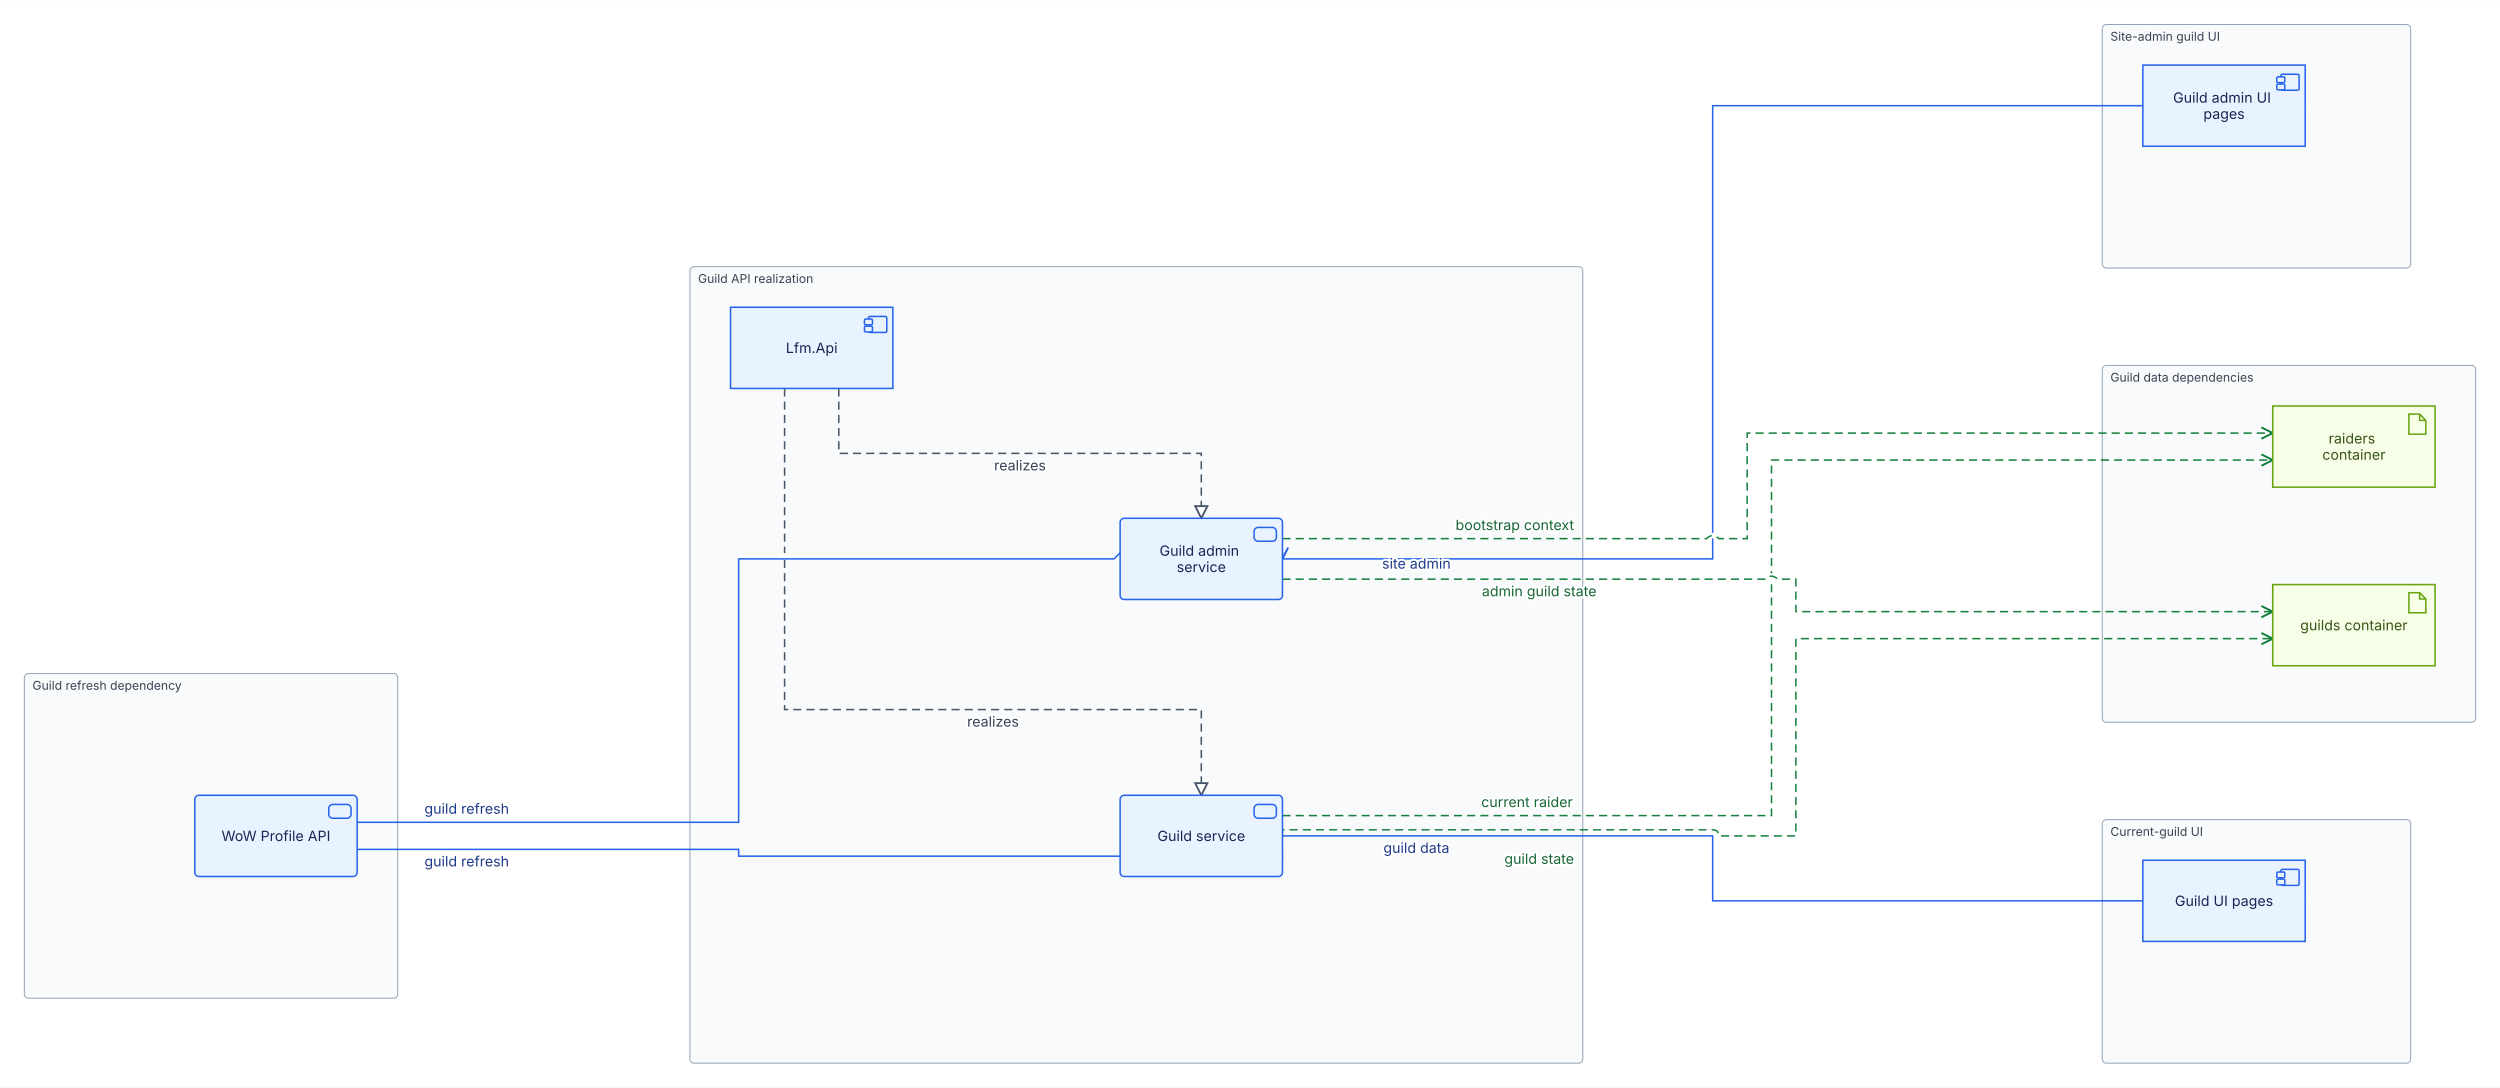
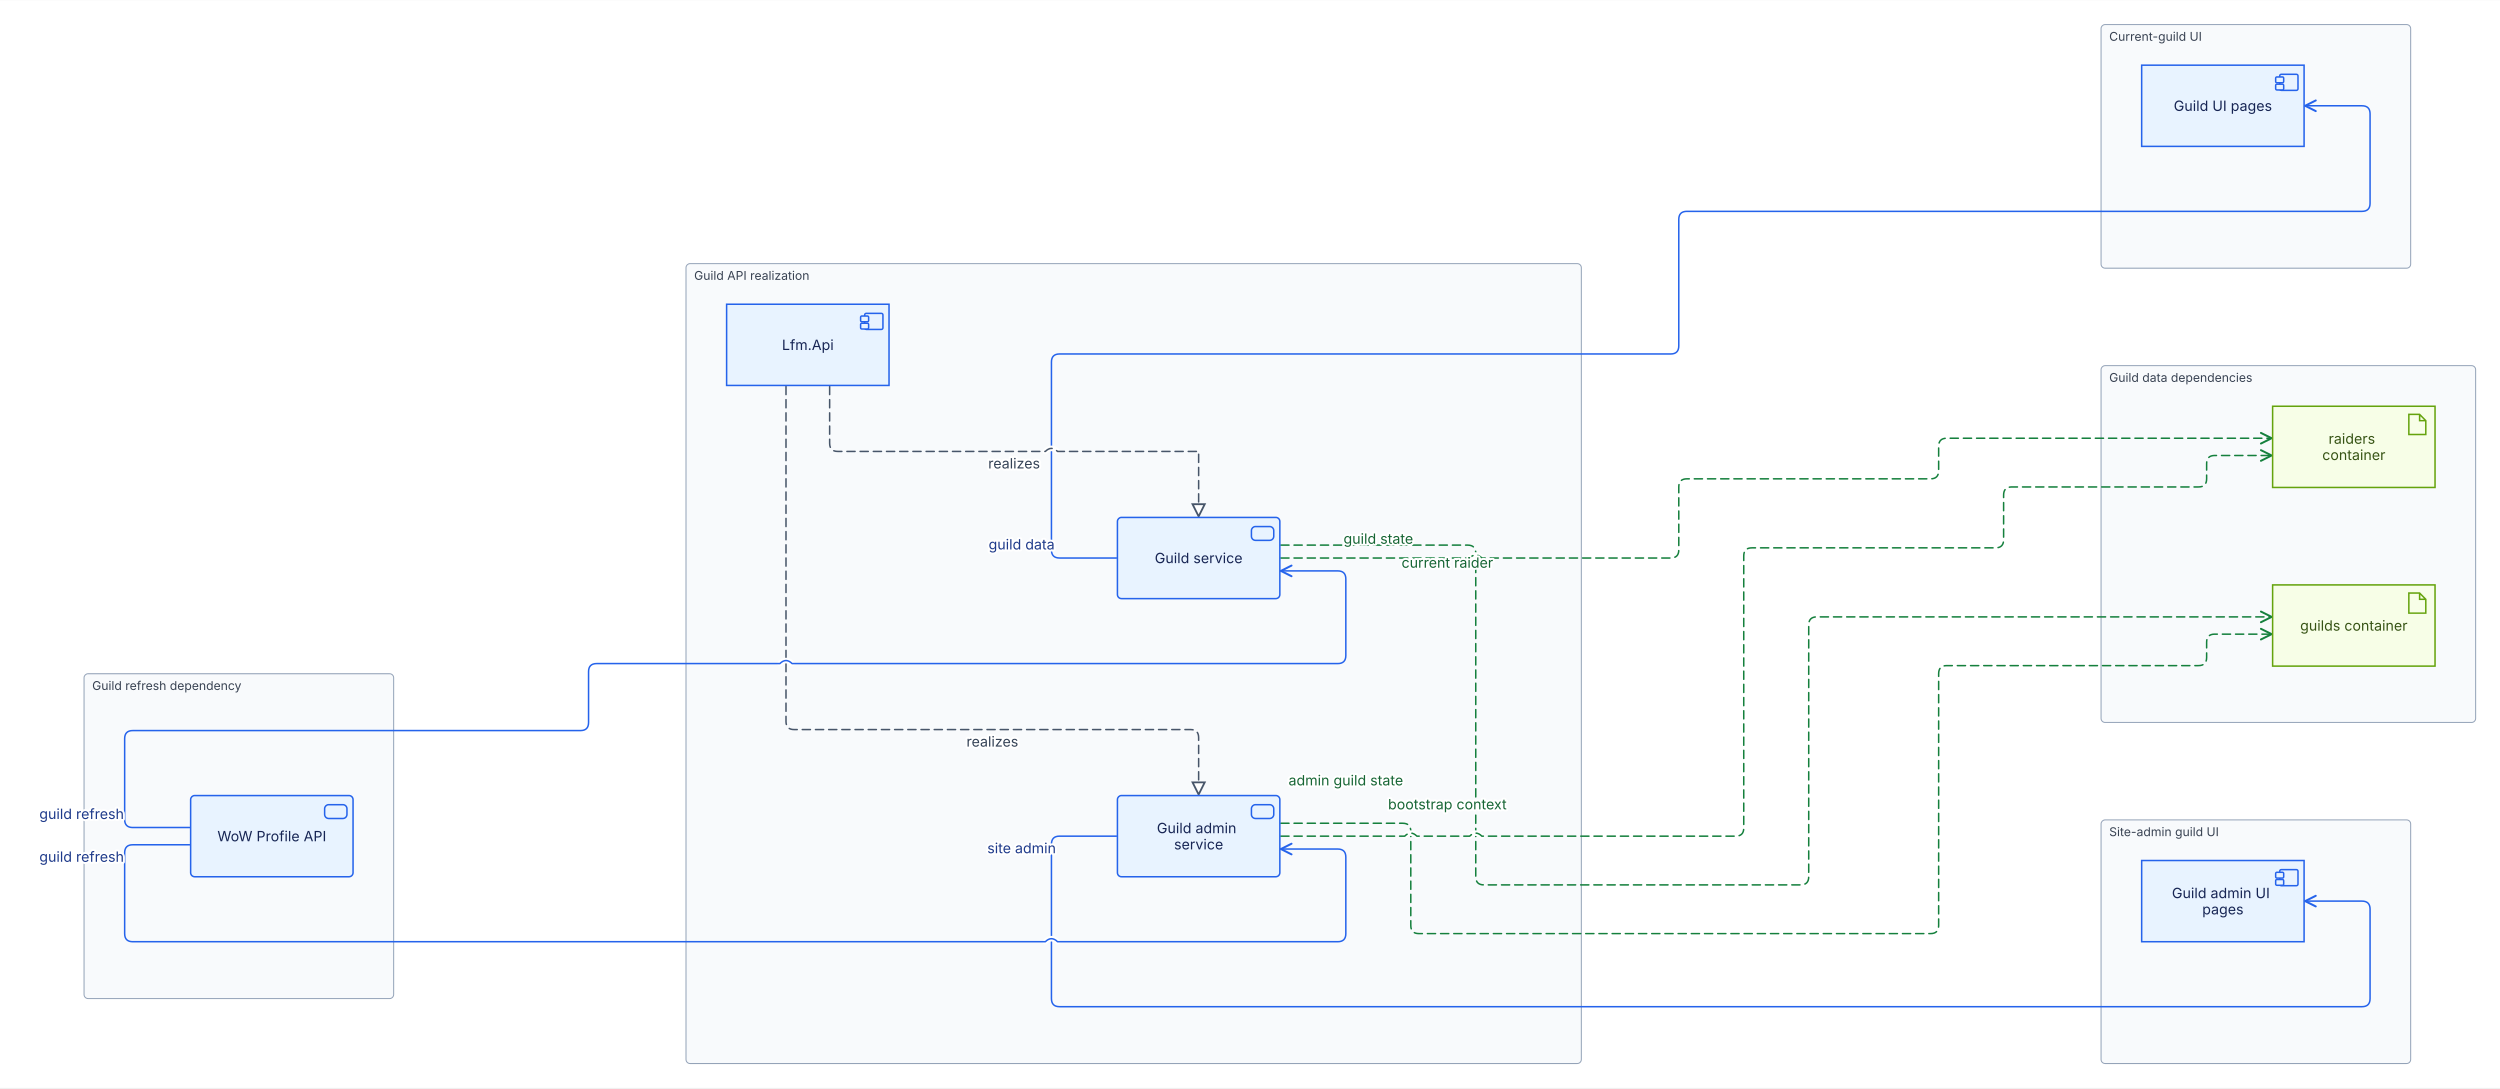
- <svg xmlns="http://www.w3.org/2000/svg" width="2464" height="1072" viewBox="-12.0 -12.0 2464.0 1071.7">
-   <rect x="-12.0" y="-12.0" width="2464.0" height="1071.7" fill="#ffffff" />
+ <svg xmlns="http://www.w3.org/2000/svg" width="2463" height="1072" viewBox="-70.8 -12.0 2462.8 1071.5">
+   <rect x="-70.8" y="-12.0" width="2462.8" height="1071.5" fill="#ffffff" />
  <g font-family="Inter, Arial, sans-serif" font-size="14.0">
    <g data-dediren-group-id="guild-current-ui">
-       <rect x="2060.0" y="795.7" width="304.0" height="240.0" rx="4.0" fill="#f8fafc" stroke="#94a3b8" stroke-width="1.0" />
-       <text x="2068.0" y="811.7" fill="#374151" font-size="12.0">Current-guild UI</text>
+       <rect x="1999.0" y="12.0" width="305.0" height="240.0" rx="4.0" fill="#f8fafc" stroke="#94a3b8" stroke-width="1.0" />
+       <text x="2007.0" y="28.0" fill="#374151" font-size="12.0">Current-guild UI</text>
    </g>
    <g data-dediren-group-id="guild-admin-ui">
-       <rect x="2060.0" y="12.0" width="304.0" height="240.0" rx="4.0" fill="#f8fafc" stroke="#94a3b8" stroke-width="1.0" />
-       <text x="2068.0" y="28.0" fill="#374151" font-size="12.0">Site-admin guild UI</text>
+       <rect x="1999.0" y="795.5" width="305.0" height="240.0" rx="4.0" fill="#f8fafc" stroke="#94a3b8" stroke-width="1.0" />
+       <text x="2007.0" y="811.5" fill="#374151" font-size="12.0">Site-admin guild UI</text>
    </g>
    <g data-dediren-group-id="guild-api-realization">
-       <rect x="668.0" y="250.7" width="880.0" height="785.0" rx="4.0" fill="#f8fafc" stroke="#94a3b8" stroke-width="1.0" />
-       <text x="676.0" y="266.7" fill="#374151" font-size="12.0">Guild API realization</text>
+       <rect x="605.0" y="247.5" width="882.0" height="788.0" rx="4.0" fill="#f8fafc" stroke="#94a3b8" stroke-width="1.0" />
+       <text x="613.0" y="263.5" fill="#374151" font-size="12.0">Guild API realization</text>
    </g>
    <g data-dediren-group-id="guild-data">
-       <rect x="2060.0" y="348.0" width="368.0" height="351.7" rx="4.0" fill="#f8fafc" stroke="#94a3b8" stroke-width="1.0" />
-       <text x="2068.0" y="364.0" fill="#374151" font-size="12.0">Guild data dependencies</text>
+       <rect x="1999.0" y="348.0" width="369.0" height="351.5" rx="4.0" fill="#f8fafc" stroke="#94a3b8" stroke-width="1.0" />
+       <text x="2007.0" y="364.0" fill="#374151" font-size="12.0">Guild data dependencies</text>
    </g>
    <g data-dediren-group-id="guild-external">
-       <rect x="12.0" y="651.7" width="368.0" height="320.0" rx="4.0" fill="#f8fafc" stroke="#94a3b8" stroke-width="1.0" />
-       <text x="20.0" y="667.7" fill="#374151" font-size="12.0">Guild refresh dependency</text>
+       <rect x="12.0" y="651.5" width="305.0" height="320.0" rx="4.0" fill="#f8fafc" stroke="#94a3b8" stroke-width="1.0" />
+       <text x="20.0" y="667.5" fill="#374151" font-size="12.0">Guild refresh dependency</text>
    </g>
    <g data-dediren-edge-id="guild-service-serves-guild-ui">
      <defs>
        <marker id="marker-end-guild-service-serves-guild-ui" data-dediren-edge-marker-end="open_arrow" markerWidth="9" markerHeight="9" refX="8" refY="4.5" orient="auto" markerUnits="strokeWidth">
          <path d="M 1 1 L 8 4.5 L 1 8" fill="none" stroke="#2563eb" stroke-width="1.3" stroke-linecap="round" stroke-linejoin="round" />
        </marker>
      </defs>
-       <path d="M 1092.0 811.7 L 1676.0 811.7 L 1676.0 875.7 L 2260.0 875.7" fill="none" stroke="#2563eb" stroke-width="1.5" marker-end="url(#marker-end-guild-service-serves-guild-ui)" />
-       <text x="1384.0" y="828.5" text-anchor="middle" fill="#1e3a8a" stroke="#ffffff" stroke-width="4" stroke-linejoin="round" paint-order="stroke">guild data</text>
+       <path d="M 1029.0 537.5 L 973.0 537.5 Q 965.0 537.5 965.0 529.5 L 965.0 344.5 Q 965.0 336.5 973.0 336.5 L 1110.0 336.5 L 1519.0 336.5 L 1575.0 336.5 Q 1583.0 336.5 1583.0 328.5 L 1583.0 204.0 Q 1583.0 196.0 1591.0 196.0 L 1967.0 196.0 L 2119.5 196.0 L 2256.0 196.0 Q 2264.0 196.0 2264.0 188.0 L 2264.0 100.0 Q 2264.0 92.0 2256.0 92.0 L 2200.0 92.0" fill="none" stroke="#2563eb" stroke-width="1.5" stroke-linecap="round" stroke-linejoin="round" marker-end="url(#marker-end-guild-service-serves-guild-ui)" />
+       <text x="935.6" y="529.1" text-anchor="middle" fill="#1e3a8a" stroke="#ffffff" stroke-width="4" stroke-linejoin="round" paint-order="stroke">guild data</text>
    </g>
    <g data-dediren-edge-id="guild-admin-service-serves-guild-admin-ui">
      <defs>
        <marker id="marker-end-guild-admin-service-serves-guild-admin-ui" data-dediren-edge-marker-end="open_arrow" markerWidth="9" markerHeight="9" refX="8" refY="4.5" orient="auto" markerUnits="strokeWidth">
          <path d="M 1 1 L 8 4.5 L 1 8" fill="none" stroke="#2563eb" stroke-width="1.3" stroke-linecap="round" stroke-linejoin="round" />
        </marker>
      </defs>
-       <path d="M 1092.0 538.7 L 1676.0 538.7 L 1676.0 92.0 L 2260.0 92.0" fill="none" stroke="#2563eb" stroke-width="1.5" marker-end="url(#marker-end-guild-admin-service-serves-guild-admin-ui)" />
-       <text x="1384.0" y="548.3" text-anchor="middle" fill="#1e3a8a" stroke="#ffffff" stroke-width="4" stroke-linejoin="round" paint-order="stroke">site admin</text>
+       <path d="M 1029.0 811.5 L 973.0 811.5 Q 965.0 811.5 965.0 819.5 L 965.0 971.5 Q 965.0 979.5 973.0 979.5 L 1110.0 979.5 L 1519.0 979.5 L 1967.0 979.5 L 2119.5 979.5 L 2256.0 979.5 Q 2264.0 979.5 2264.0 971.5 L 2264.0 883.5 Q 2264.0 875.5 2256.0 875.5 L 2200.0 875.5" fill="none" stroke="#2563eb" stroke-width="1.5" stroke-linecap="round" stroke-linejoin="round" marker-end="url(#marker-end-guild-admin-service-serves-guild-admin-ui)" />
+       <text x="935.6" y="828.3" text-anchor="middle" fill="#1e3a8a" stroke="#ffffff" stroke-width="4" stroke-linejoin="round" paint-order="stroke">site admin</text>
    </g>
    <g data-dediren-edge-id="api-realizes-guild-service">
      <defs>
        <marker id="marker-end-api-realizes-guild-service" data-dediren-edge-marker-end="hollow_triangle" markerWidth="10" markerHeight="10" refX="9" refY="5" orient="auto" markerUnits="strokeWidth">
          <path d="M 1 1 L 9 5 L 1 9 z" fill="#ffffff" stroke="#475569" stroke-width="1.2" />
        </marker>
      </defs>
-       <path d="M 761.3 370.7 L 761.3 687.2 L 1172.0 687.2 L 1172.0 771.7" fill="none" stroke="#475569" stroke-width="1.5" stroke-dasharray="8 5" marker-end="url(#marker-end-api-realizes-guild-service)" />
-       <text x="966.7" y="704.0" text-anchor="middle" fill="#334155" stroke="#ffffff" stroke-width="4" stroke-linejoin="round" paint-order="stroke">realizes</text>
+       <g data-dediren-line-jump-masks="api-realizes-guild-service">
+         <path d="M 959.0 432.5 Q 965.0 426.5 971.0 432.5" fill="none" stroke="#ffffff" stroke-width="5.5" stroke-linecap="round" stroke-linejoin="round" />
+       </g>
+       <path d="M 746.5 368.5 L 746.5 424.5 Q 746.5 432.5 754.5 432.5 L 959.0 432.5 Q 965.0 426.5 971.0 432.5 L 1110.0 432.5 L 1110.0 496.5" fill="none" stroke="#475569" stroke-width="1.5" stroke-linecap="round" stroke-linejoin="round" stroke-dasharray="8 5" marker-end="url(#marker-end-api-realizes-guild-service)" />
+       <text x="928.2" y="449.3" text-anchor="middle" fill="#334155" stroke="#ffffff" stroke-width="4" stroke-linejoin="round" paint-order="stroke">realizes</text>
    </g>
    <g data-dediren-edge-id="api-realizes-guild-admin-service">
      <defs>
        <marker id="marker-end-api-realizes-guild-admin-service" data-dediren-edge-marker-end="hollow_triangle" markerWidth="10" markerHeight="10" refX="9" refY="5" orient="auto" markerUnits="strokeWidth">
          <path d="M 1 1 L 9 5 L 1 9 z" fill="#ffffff" stroke="#475569" stroke-width="1.2" />
        </marker>
      </defs>
-       <path d="M 814.7 370.7 L 814.7 434.7 L 1172.0 434.7 L 1172.0 498.7" fill="none" stroke="#475569" stroke-width="1.5" stroke-dasharray="8 5" marker-end="url(#marker-end-api-realizes-guild-admin-service)" />
-       <text x="993.3" y="451.5" text-anchor="middle" fill="#334155" stroke="#ffffff" stroke-width="4" stroke-linejoin="round" paint-order="stroke">realizes</text>
+       <path d="M 703.5 368.5 L 703.5 698.5 Q 703.5 706.5 711.5 706.5 L 1102.0 706.5 Q 1110.0 706.5 1110.0 714.5 L 1110.0 770.5" fill="none" stroke="#475569" stroke-width="1.5" stroke-linecap="round" stroke-linejoin="round" stroke-dasharray="8 5" marker-end="url(#marker-end-api-realizes-guild-admin-service)" />
+       <text x="906.8" y="723.3" text-anchor="middle" fill="#334155" stroke="#ffffff" stroke-width="4" stroke-linejoin="round" paint-order="stroke">realizes</text>
    </g>
    <g data-dediren-edge-id="guild-service-accesses-guilds">
      <defs>
        <marker id="marker-end-guild-service-accesses-guilds" data-dediren-edge-marker-end="open_arrow" markerWidth="9" markerHeight="9" refX="8" refY="4.5" orient="auto" markerUnits="strokeWidth">
          <path d="M 1 1 L 8 4.5 L 1 8" fill="none" stroke="#15803d" stroke-width="1.3" stroke-linecap="round" stroke-linejoin="round" />
        </marker>
      </defs>
-       <path d="M 1252.0 811.7 Q 1252.0 805.7 1252.0 805.7 L 1676.0 805.7 Q 1682.0 805.7 1682.0 811.7 L 1758.0 811.7 L 1758.0 617.3 L 2228.0 617.3" fill="none" stroke="#15803d" stroke-width="1.5" stroke-dasharray="8 5" marker-end="url(#marker-end-guild-service-accesses-guilds)" />
-       <text x="1505.0" y="839.3" text-anchor="middle" fill="#166534" stroke="#ffffff" stroke-width="4" stroke-linejoin="round" paint-order="stroke">guild state</text>
+       <path d="M 1191.0 524.8 L 1375.0 524.8 Q 1383.0 524.8 1383.0 532.8 L 1383.0 851.5 Q 1383.0 859.5 1391.0 859.5 L 1519.0 859.5 L 1703.0 859.5 Q 1711.0 859.5 1711.0 851.5 L 1711.0 603.5 Q 1711.0 595.5 1719.0 595.5 L 1967.0 595.5 L 2167.0 595.5" fill="none" stroke="#15803d" stroke-width="1.5" stroke-linecap="round" stroke-linejoin="round" stroke-dasharray="8 5" marker-end="url(#marker-end-guild-service-accesses-guilds)" />
+       <text x="1287.0" y="523.5" text-anchor="middle" fill="#166534" stroke="#ffffff" stroke-width="4" stroke-linejoin="round" paint-order="stroke">guild state</text>
    </g>
    <g data-dediren-edge-id="guild-service-accesses-raiders">
      <defs>
        <marker id="marker-end-guild-service-accesses-raiders" data-dediren-edge-marker-end="open_arrow" markerWidth="9" markerHeight="9" refX="8" refY="4.5" orient="auto" markerUnits="strokeWidth">
          <path d="M 1 1 L 8 4.5 L 1 8" fill="none" stroke="#15803d" stroke-width="1.3" stroke-linecap="round" stroke-linejoin="round" />
        </marker>
      </defs>
-       <path d="M 1252.0 791.7 L 1734.0 791.7 L 1734.0 441.3 L 2228.0 441.3" fill="none" stroke="#15803d" stroke-width="1.5" stroke-dasharray="8 5" marker-end="url(#marker-end-guild-service-accesses-raiders)" />
-       <text x="1493.0" y="783.3" text-anchor="middle" fill="#166534" stroke="#ffffff" stroke-width="4" stroke-linejoin="round" paint-order="stroke">current raider</text>
+       <g data-dediren-line-jump-masks="guild-service-accesses-raiders">
+         <path d="M 1377.0 537.5 Q 1383.0 531.5 1389.0 537.5" fill="none" stroke="#ffffff" stroke-width="5.5" stroke-linecap="round" stroke-linejoin="round" />
+       </g>
+       <path d="M 1191.0 537.5 L 1377.0 537.5 Q 1383.0 531.5 1389.0 537.5 L 1519.0 537.5 L 1575.0 537.5 Q 1583.0 537.5 1583.0 529.5 L 1583.0 467.5 Q 1583.0 459.5 1591.0 459.5 L 1831.0 459.5 Q 1839.0 459.5 1839.0 451.5 L 1839.0 427.5 Q 1839.0 419.5 1847.0 419.5 L 1967.0 419.5 L 2167.0 419.5" fill="none" stroke="#15803d" stroke-width="1.5" stroke-linecap="round" stroke-linejoin="round" stroke-dasharray="8 5" marker-end="url(#marker-end-guild-service-accesses-raiders)" />
+       <text x="1355.0" y="547.1" text-anchor="middle" fill="#166534" stroke="#ffffff" stroke-width="4" stroke-linejoin="round" paint-order="stroke">current raider</text>
    </g>
    <g data-dediren-edge-id="guild-admin-service-accesses-guilds">
      <defs>
        <marker id="marker-end-guild-admin-service-accesses-guilds" data-dediren-edge-marker-end="open_arrow" markerWidth="9" markerHeight="9" refX="8" refY="4.5" orient="auto" markerUnits="strokeWidth">
          <path d="M 1 1 L 8 4.5 L 1 8" fill="none" stroke="#15803d" stroke-width="1.3" stroke-linecap="round" stroke-linejoin="round" />
        </marker>
      </defs>
-       <g data-dediren-line-jump-masks="guild-admin-service-accesses-guilds">
-         <path d="M 1728.0 558.7 Q 1734.0 552.7 1740.0 558.7" fill="none" stroke="#ffffff" stroke-width="5.5" stroke-linecap="round" stroke-linejoin="round" />
-       </g>
-       <path d="M 1252.0 558.7 L 1728.0 558.7 Q 1734.0 552.7 1740.0 558.7 L 1758.0 558.7 L 1758.0 590.7 L 2228.0 590.7" fill="none" stroke="#15803d" stroke-width="1.5" stroke-dasharray="8 5" marker-end="url(#marker-end-guild-admin-service-accesses-guilds)" />
-       <text x="1505.0" y="575.5" text-anchor="middle" fill="#166534" stroke="#ffffff" stroke-width="4" stroke-linejoin="round" paint-order="stroke">admin guild state</text>
+       <path d="M 1191.0 798.8 L 1311.0 798.8 Q 1319.0 798.8 1319.0 806.8 L 1319.0 899.5 Q 1319.0 907.5 1327.0 907.5 L 1519.0 907.5 L 1831.0 907.5 Q 1839.0 907.5 1839.0 899.5 L 1839.0 651.5 Q 1839.0 643.5 1847.0 643.5 L 1967.0 643.5 L 2095.0 643.5 Q 2103.0 643.5 2103.0 635.5 L 2103.0 620.5 Q 2103.0 612.5 2111.0 612.5 L 2167.0 612.5" fill="none" stroke="#15803d" stroke-width="1.5" stroke-linecap="round" stroke-linejoin="round" stroke-dasharray="8 5" marker-end="url(#marker-end-guild-admin-service-accesses-guilds)" />
+       <text x="1255.0" y="761.5" text-anchor="middle" fill="#166534" stroke="#ffffff" stroke-width="4" stroke-linejoin="round" paint-order="stroke">admin guild state</text>
    </g>
    <g data-dediren-edge-id="guild-admin-service-accesses-raiders">
      <defs>
        <marker id="marker-end-guild-admin-service-accesses-raiders" data-dediren-edge-marker-end="open_arrow" markerWidth="9" markerHeight="9" refX="8" refY="4.5" orient="auto" markerUnits="strokeWidth">
          <path d="M 1 1 L 8 4.5 L 1 8" fill="none" stroke="#15803d" stroke-width="1.3" stroke-linecap="round" stroke-linejoin="round" />
        </marker>
      </defs>
      <g data-dediren-line-jump-masks="guild-admin-service-accesses-raiders">
-         <path d="M 1670.0 518.7 Q 1676.0 512.7 1682.0 518.7" fill="none" stroke="#ffffff" stroke-width="5.5" stroke-linecap="round" stroke-linejoin="round" />
-       </g>
-       <path d="M 1252.0 518.7 L 1670.0 518.7 Q 1676.0 512.7 1682.0 518.7 L 1710.0 518.7 L 1710.0 414.7 L 2228.0 414.7" fill="none" stroke="#15803d" stroke-width="1.5" stroke-dasharray="8 5" marker-end="url(#marker-end-guild-admin-service-accesses-raiders)" />
-       <text x="1481.0" y="510.3" text-anchor="middle" fill="#166534" stroke="#ffffff" stroke-width="4" stroke-linejoin="round" paint-order="stroke">bootstrap context</text>
+         <path d="M 1313.0 811.5 Q 1319.0 805.5 1325.0 811.5" fill="none" stroke="#ffffff" stroke-width="5.5" stroke-linecap="round" stroke-linejoin="round" />
+         <path d="M 1377.0 811.5 Q 1383.0 805.5 1389.0 811.5" fill="none" stroke="#ffffff" stroke-width="5.5" stroke-linecap="round" stroke-linejoin="round" />
+       </g>
+       <path d="M 1191.0 811.5 L 1313.0 811.5 Q 1319.0 805.5 1325.0 811.5 L 1377.0 811.5 Q 1383.0 805.5 1389.0 811.5 L 1519.0 811.5 L 1639.0 811.5 Q 1647.0 811.5 1647.0 803.5 L 1647.0 535.5 Q 1647.0 527.5 1655.0 527.5 L 1895.0 527.5 Q 1903.0 527.5 1903.0 519.5 L 1903.0 475.5 Q 1903.0 467.5 1911.0 467.5 L 1967.0 467.5 L 2095.0 467.5 Q 2103.0 467.5 2103.0 459.5 L 2103.0 444.5 Q 2103.0 436.5 2111.0 436.5 L 2167.0 436.5" fill="none" stroke="#15803d" stroke-width="1.5" stroke-linecap="round" stroke-linejoin="round" stroke-dasharray="8 5" marker-end="url(#marker-end-guild-admin-service-accesses-raiders)" />
+       <text x="1355.0" y="785.1" text-anchor="middle" fill="#166534" stroke="#ffffff" stroke-width="4" stroke-linejoin="round" paint-order="stroke">bootstrap context</text>
    </g>
    <g data-dediren-edge-id="profile-api-serves-guild-service">
      <defs>
        <marker id="marker-end-profile-api-serves-guild-service" data-dediren-edge-marker-end="open_arrow" markerWidth="9" markerHeight="9" refX="8" refY="4.5" orient="auto" markerUnits="strokeWidth">
          <path d="M 1 1 L 8 4.5 L 1 8" fill="none" stroke="#2563eb" stroke-width="1.3" stroke-linecap="round" stroke-linejoin="round" />
        </marker>
      </defs>
-       <path d="M 180.0 825.0 L 716.0 825.0 L 716.0 831.7 L 1252.0 831.7" fill="none" stroke="#2563eb" stroke-width="1.5" marker-end="url(#marker-end-profile-api-serves-guild-service)" />
-       <text x="448.0" y="841.8" text-anchor="middle" fill="#1e3a8a" stroke="#ffffff" stroke-width="4" stroke-linejoin="round" paint-order="stroke">guild refresh</text>
+       <g data-dediren-line-jump-masks="profile-api-serves-guild-service">
+         <path d="M 697.5 641.5 Q 703.5 635.5 709.5 641.5" fill="none" stroke="#ffffff" stroke-width="5.5" stroke-linecap="round" stroke-linejoin="round" />
+       </g>
+       <path d="M 116.0 803.0 L 60.0 803.0 Q 52.0 803.0 52.0 795.0 L 52.0 715.5 Q 52.0 707.5 60.0 707.5 L 196.5 707.5 L 349.0 707.5 L 501.0 707.5 Q 509.0 707.5 509.0 699.5 L 509.0 649.5 Q 509.0 641.5 517.0 641.5 L 573.0 641.5 L 697.5 641.5 Q 703.5 635.5 709.5 641.5 L 725.0 641.5 L 901.0 641.5 L 1110.0 641.5 L 1247.0 641.5 Q 1255.0 641.5 1255.0 633.5 L 1255.0 558.2 Q 1255.0 550.2 1247.0 550.2 L 1191.0 550.2" fill="none" stroke="#2563eb" stroke-width="1.5" stroke-linecap="round" stroke-linejoin="round" marker-end="url(#marker-end-profile-api-serves-guild-service)" />
+       <text x="9.6" y="794.6" text-anchor="middle" fill="#1e3a8a" stroke="#ffffff" stroke-width="4" stroke-linejoin="round" paint-order="stroke">guild refresh</text>
    </g>
    <g data-dediren-edge-id="profile-api-serves-guild-admin-service">
      <defs>
        <marker id="marker-end-profile-api-serves-guild-admin-service" data-dediren-edge-marker-end="open_arrow" markerWidth="9" markerHeight="9" refX="8" refY="4.5" orient="auto" markerUnits="strokeWidth">
          <path d="M 1 1 L 8 4.5 L 1 8" fill="none" stroke="#2563eb" stroke-width="1.3" stroke-linecap="round" stroke-linejoin="round" />
        </marker>
      </defs>
      <g data-dediren-line-jump-masks="profile-api-serves-guild-admin-service">
-         <path d="M 755.3 538.7 Q 761.3 532.7 767.3 538.7" fill="none" stroke="#ffffff" stroke-width="5.5" stroke-linecap="round" stroke-linejoin="round" />
-       </g>
-       <path d="M 180.0 798.3 L 716.0 798.3 L 716.0 538.7 L 1086.0 538.7 Q 1092.0 532.7 1092.0 532.7 L 1252.0 532.7 Q 1252.0 532.7 1252.0 538.7" fill="none" stroke="#2563eb" stroke-width="1.5" marker-end="url(#marker-end-profile-api-serves-guild-admin-service)" />
-       <text x="448.0" y="789.9" text-anchor="middle" fill="#1e3a8a" stroke="#ffffff" stroke-width="4" stroke-linejoin="round" paint-order="stroke">guild refresh</text>
+         <path d="M 959.0 915.5 Q 965.0 909.5 971.0 915.5" fill="none" stroke="#ffffff" stroke-width="5.5" stroke-linecap="round" stroke-linejoin="round" />
+       </g>
+       <path d="M 116.0 820.0 L 60.0 820.0 Q 52.0 820.0 52.0 828.0 L 52.0 907.5 Q 52.0 915.5 60.0 915.5 L 196.5 915.5 L 349.0 915.5 L 573.0 915.5 L 725.0 915.5 L 901.0 915.5 L 959.0 915.5 Q 965.0 909.5 971.0 915.5 L 1110.0 915.5 L 1247.0 915.5 Q 1255.0 915.5 1255.0 907.5 L 1255.0 832.2 Q 1255.0 824.2 1247.0 824.2 L 1191.0 824.2" fill="none" stroke="#2563eb" stroke-width="1.5" stroke-linecap="round" stroke-linejoin="round" marker-end="url(#marker-end-profile-api-serves-guild-admin-service)" />
+       <text x="9.6" y="836.8" text-anchor="middle" fill="#1e3a8a" stroke="#ffffff" stroke-width="4" stroke-linejoin="round" paint-order="stroke">guild refresh</text>
    </g>
    <g data-dediren-node-id="guild-ui-entry">
-       <rect data-dediren-node-shape="archimate_rectangle" x="2100.0" y="835.7" width="160.0" height="80.0" rx="0" fill="#e8f3ff" stroke="#2563eb" stroke-width="1.5" />
+       <rect data-dediren-node-shape="archimate_rectangle" x="2039.0" y="52.0" width="160.0" height="80.0" rx="0" fill="#e8f3ff" stroke="#2563eb" stroke-width="1.5" />
      <g data-dediren-node-decorator="archimate_application_component" data-dediren-icon-kind="component" data-dediren-icon-size="22">
-         <rect x="2236.0" y="844.7" width="18.0" height="15.8" rx="1.5" fill="#e8f3ff" stroke="#2563eb" stroke-width="1.5" />
-         <rect x="2232.0" y="847.3" width="7.9" height="5.7" rx="1.2" fill="#e8f3ff" stroke="#2563eb" stroke-width="1.5" />
-         <rect x="2232.0" y="854.3" width="7.9" height="5.7" rx="1.2" fill="#e8f3ff" stroke="#2563eb" stroke-width="1.5" />
-       </g>
-       <text x="2180.0" y="875.7" text-anchor="middle" dominant-baseline="middle" fill="#172554" font-size="14.0">Guild UI pages</text>
+         <rect x="2175.0" y="61.0" width="18.0" height="15.8" rx="1.5" fill="#e8f3ff" stroke="#2563eb" stroke-width="1.5" />
+         <rect x="2171.0" y="63.6" width="7.9" height="5.7" rx="1.2" fill="#e8f3ff" stroke="#2563eb" stroke-width="1.5" />
+         <rect x="2171.0" y="70.7" width="7.9" height="5.7" rx="1.2" fill="#e8f3ff" stroke="#2563eb" stroke-width="1.5" />
+       </g>
+       <text x="2119.0" y="92.0" text-anchor="middle" dominant-baseline="middle" fill="#172554" font-size="14.0">Guild UI pages</text>
    </g>
    <g data-dediren-node-id="guild-admin-ui-entry">
-       <rect data-dediren-node-shape="archimate_rectangle" x="2100.0" y="52.0" width="160.0" height="80.0" rx="0" fill="#e8f3ff" stroke="#2563eb" stroke-width="1.5" />
+       <rect data-dediren-node-shape="archimate_rectangle" x="2039.0" y="835.5" width="160.0" height="80.0" rx="0" fill="#e8f3ff" stroke="#2563eb" stroke-width="1.5" />
      <g data-dediren-node-decorator="archimate_application_component" data-dediren-icon-kind="component" data-dediren-icon-size="22">
-         <rect x="2236.0" y="61.0" width="18.0" height="15.8" rx="1.5" fill="#e8f3ff" stroke="#2563eb" stroke-width="1.5" />
-         <rect x="2232.0" y="63.6" width="7.9" height="5.7" rx="1.2" fill="#e8f3ff" stroke="#2563eb" stroke-width="1.5" />
-         <rect x="2232.0" y="70.7" width="7.9" height="5.7" rx="1.2" fill="#e8f3ff" stroke="#2563eb" stroke-width="1.5" />
-       </g>
-       <text x="2180.0" y="84.0" text-anchor="middle" dominant-baseline="middle" fill="#172554" font-size="14.0">
-         <tspan x="2180.0" dy="0">Guild admin UI</tspan>
-         <tspan x="2180.0" dy="16.0">pages</tspan>
+         <rect x="2175.0" y="844.5" width="18.0" height="15.8" rx="1.5" fill="#e8f3ff" stroke="#2563eb" stroke-width="1.5" />
+         <rect x="2171.0" y="847.1" width="7.9" height="5.7" rx="1.2" fill="#e8f3ff" stroke="#2563eb" stroke-width="1.5" />
+         <rect x="2171.0" y="854.2" width="7.9" height="5.7" rx="1.2" fill="#e8f3ff" stroke="#2563eb" stroke-width="1.5" />
+       </g>
+       <text x="2119.0" y="867.5" text-anchor="middle" dominant-baseline="middle" fill="#172554" font-size="14.0">
+         <tspan x="2119.0" dy="0">Guild admin UI</tspan>
+         <tspan x="2119.0" dy="16.0">pages</tspan>
      </text>
    </g>
    <g data-dediren-node-id="guild-service">
-       <rect data-dediren-node-shape="archimate_rounded_rectangle" x="1092.0" y="771.7" width="160.0" height="80.0" rx="4.0" fill="#e8f3ff" stroke="#2563eb" stroke-width="1.5" />
+       <rect data-dediren-node-shape="archimate_rounded_rectangle" x="1030.0" y="497.5" width="160.0" height="80.0" rx="4.0" fill="#e8f3ff" stroke="#2563eb" stroke-width="1.5" />
      <g data-dediren-node-decorator="archimate_application_service" data-dediren-icon-kind="service" data-dediren-icon-size="22">
-         <rect x="1224.0" y="780.7" width="22.0" height="13.6" rx="4.0" fill="#e8f3ff" stroke="#2563eb" stroke-width="1.5" />
-       </g>
-       <text x="1172.0" y="811.7" text-anchor="middle" dominant-baseline="middle" fill="#172554" font-size="14.0">Guild service</text>
+         <rect x="1162.0" y="506.5" width="22.0" height="13.6" rx="4.0" fill="#e8f3ff" stroke="#2563eb" stroke-width="1.5" />
+       </g>
+       <text x="1110.0" y="537.5" text-anchor="middle" dominant-baseline="middle" fill="#172554" font-size="14.0">Guild service</text>
    </g>
    <g data-dediren-node-id="guild-admin-service">
-       <rect data-dediren-node-shape="archimate_rounded_rectangle" x="1092.0" y="498.7" width="160.0" height="80.0" rx="4.0" fill="#e8f3ff" stroke="#2563eb" stroke-width="1.5" />
+       <rect data-dediren-node-shape="archimate_rounded_rectangle" x="1030.0" y="771.5" width="160.0" height="80.0" rx="4.0" fill="#e8f3ff" stroke="#2563eb" stroke-width="1.5" />
      <g data-dediren-node-decorator="archimate_application_service" data-dediren-icon-kind="service" data-dediren-icon-size="22">
-         <rect x="1224.0" y="507.7" width="22.0" height="13.6" rx="4.0" fill="#e8f3ff" stroke="#2563eb" stroke-width="1.5" />
-       </g>
-       <text x="1172.0" y="530.6" text-anchor="middle" dominant-baseline="middle" fill="#172554" font-size="14.0">
-         <tspan x="1172.0" dy="0">Guild admin</tspan>
-         <tspan x="1172.0" dy="16.0">service</tspan>
+         <rect x="1162.0" y="780.5" width="22.0" height="13.6" rx="4.0" fill="#e8f3ff" stroke="#2563eb" stroke-width="1.5" />
+       </g>
+       <text x="1110.0" y="803.5" text-anchor="middle" dominant-baseline="middle" fill="#172554" font-size="14.0">
+         <tspan x="1110.0" dy="0">Guild admin</tspan>
+         <tspan x="1110.0" dy="16.0">service</tspan>
      </text>
    </g>
    <g data-dediren-node-id="lfm-api">
-       <rect data-dediren-node-shape="archimate_rectangle" x="708.0" y="290.7" width="160.0" height="80.0" rx="0" fill="#e8f3ff" stroke="#2563eb" stroke-width="1.5" />
+       <rect data-dediren-node-shape="archimate_rectangle" x="645.0" y="287.5" width="160.0" height="80.0" rx="0" fill="#e8f3ff" stroke="#2563eb" stroke-width="1.5" />
      <g data-dediren-node-decorator="archimate_application_component" data-dediren-icon-kind="component" data-dediren-icon-size="22">
-         <rect x="844.0" y="299.7" width="18.0" height="15.8" rx="1.5" fill="#e8f3ff" stroke="#2563eb" stroke-width="1.5" />
-         <rect x="840.0" y="302.3" width="7.9" height="5.7" rx="1.2" fill="#e8f3ff" stroke="#2563eb" stroke-width="1.5" />
-         <rect x="840.0" y="309.3" width="7.9" height="5.7" rx="1.2" fill="#e8f3ff" stroke="#2563eb" stroke-width="1.5" />
-       </g>
-       <text x="788.0" y="330.7" text-anchor="middle" dominant-baseline="middle" fill="#172554" font-size="14.0">Lfm.Api</text>
+         <rect x="781.0" y="296.5" width="18.0" height="15.8" rx="1.5" fill="#e8f3ff" stroke="#2563eb" stroke-width="1.5" />
+         <rect x="777.0" y="299.1" width="7.9" height="5.7" rx="1.2" fill="#e8f3ff" stroke="#2563eb" stroke-width="1.5" />
+         <rect x="777.0" y="306.2" width="7.9" height="5.7" rx="1.2" fill="#e8f3ff" stroke="#2563eb" stroke-width="1.5" />
+       </g>
+       <text x="725.0" y="327.5" text-anchor="middle" dominant-baseline="middle" fill="#172554" font-size="14.0">Lfm.Api</text>
    </g>
    <g data-dediren-node-id="cosmos-guilds">
-       <rect data-dediren-node-shape="archimate_rectangle" x="2228.0" y="564.0" width="160.0" height="80.0" rx="0" fill="#f7fee7" stroke="#65a30d" stroke-width="1.5" />
+       <rect data-dediren-node-shape="archimate_rectangle" x="2168.0" y="564.0" width="160.0" height="80.0" rx="0" fill="#f7fee7" stroke="#65a30d" stroke-width="1.5" />
      <g data-dediren-node-decorator="archimate_artifact" data-dediren-icon-kind="artifact" data-dediren-icon-size="22">
-         <path data-dediren-icon-part="artifact-document" d="M 2362.2 572.0 L 2372.8 572.0 L 2378.9 578.2 L 2378.9 591.8 L 2362.2 591.8 Z M 2372.8 572.0 L 2372.8 578.2 L 2378.9 578.2" fill="#f7fee7" stroke="#65a30d" stroke-width="1.5" />
-       </g>
-       <text x="2308.0" y="604.0" text-anchor="middle" dominant-baseline="middle" fill="#365314" font-size="14.0">guilds container</text>
+         <path data-dediren-icon-part="artifact-document" d="M 2302.2 572.0 L 2312.8 572.0 L 2318.9 578.2 L 2318.9 591.8 L 2302.2 591.8 Z M 2312.8 572.0 L 2312.8 578.2 L 2318.9 578.2" fill="#f7fee7" stroke="#65a30d" stroke-width="1.5" />
+       </g>
+       <text x="2248.0" y="604.0" text-anchor="middle" dominant-baseline="middle" fill="#365314" font-size="14.0">guilds container</text>
    </g>
    <g data-dediren-node-id="cosmos-raiders">
-       <rect data-dediren-node-shape="archimate_rectangle" x="2228.0" y="388.0" width="160.0" height="80.0" rx="0" fill="#f7fee7" stroke="#65a30d" stroke-width="1.5" />
+       <rect data-dediren-node-shape="archimate_rectangle" x="2168.0" y="388.0" width="160.0" height="80.0" rx="0" fill="#f7fee7" stroke="#65a30d" stroke-width="1.5" />
      <g data-dediren-node-decorator="archimate_artifact" data-dediren-icon-kind="artifact" data-dediren-icon-size="22">
-         <path data-dediren-icon-part="artifact-document" d="M 2362.2 396.0 L 2372.8 396.0 L 2378.9 402.2 L 2378.9 415.8 L 2362.2 415.8 Z M 2372.8 396.0 L 2372.8 402.2 L 2378.9 402.2" fill="#f7fee7" stroke="#65a30d" stroke-width="1.5" />
-       </g>
-       <text x="2308.0" y="419.9" text-anchor="middle" dominant-baseline="middle" fill="#365314" font-size="14.0">
-         <tspan x="2308.0" dy="0">raiders</tspan>
-         <tspan x="2308.0" dy="16.0">container</tspan>
+         <path data-dediren-icon-part="artifact-document" d="M 2302.2 396.0 L 2312.8 396.0 L 2318.9 402.2 L 2318.9 415.8 L 2302.2 415.8 Z M 2312.8 396.0 L 2312.8 402.2 L 2318.9 402.2" fill="#f7fee7" stroke="#65a30d" stroke-width="1.5" />
+       </g>
+       <text x="2248.0" y="419.9" text-anchor="middle" dominant-baseline="middle" fill="#365314" font-size="14.0">
+         <tspan x="2248.0" dy="0">raiders</tspan>
+         <tspan x="2248.0" dy="16.0">container</tspan>
      </text>
    </g>
    <g data-dediren-node-id="blizzard-profile-api">
-       <rect data-dediren-node-shape="archimate_rounded_rectangle" x="180.0" y="771.7" width="160.0" height="80.0" rx="4.0" fill="#e8f3ff" stroke="#2563eb" stroke-width="1.5" />
+       <rect data-dediren-node-shape="archimate_rounded_rectangle" x="117.0" y="771.5" width="160.0" height="80.0" rx="4.0" fill="#e8f3ff" stroke="#2563eb" stroke-width="1.5" />
      <g data-dediren-node-decorator="archimate_application_service" data-dediren-icon-kind="service" data-dediren-icon-size="22">
-         <rect x="312.0" y="780.7" width="22.0" height="13.6" rx="4.0" fill="#e8f3ff" stroke="#2563eb" stroke-width="1.5" />
-       </g>
-       <text x="260.0" y="811.7" text-anchor="middle" dominant-baseline="middle" fill="#172554" font-size="14.0">WoW Profile API</text>
+         <rect x="249.0" y="780.5" width="22.0" height="13.6" rx="4.0" fill="#e8f3ff" stroke="#2563eb" stroke-width="1.5" />
+       </g>
+       <text x="197.0" y="811.5" text-anchor="middle" dominant-baseline="middle" fill="#172554" font-size="14.0">WoW Profile API</text>
    </g>
  </g>
</svg>
